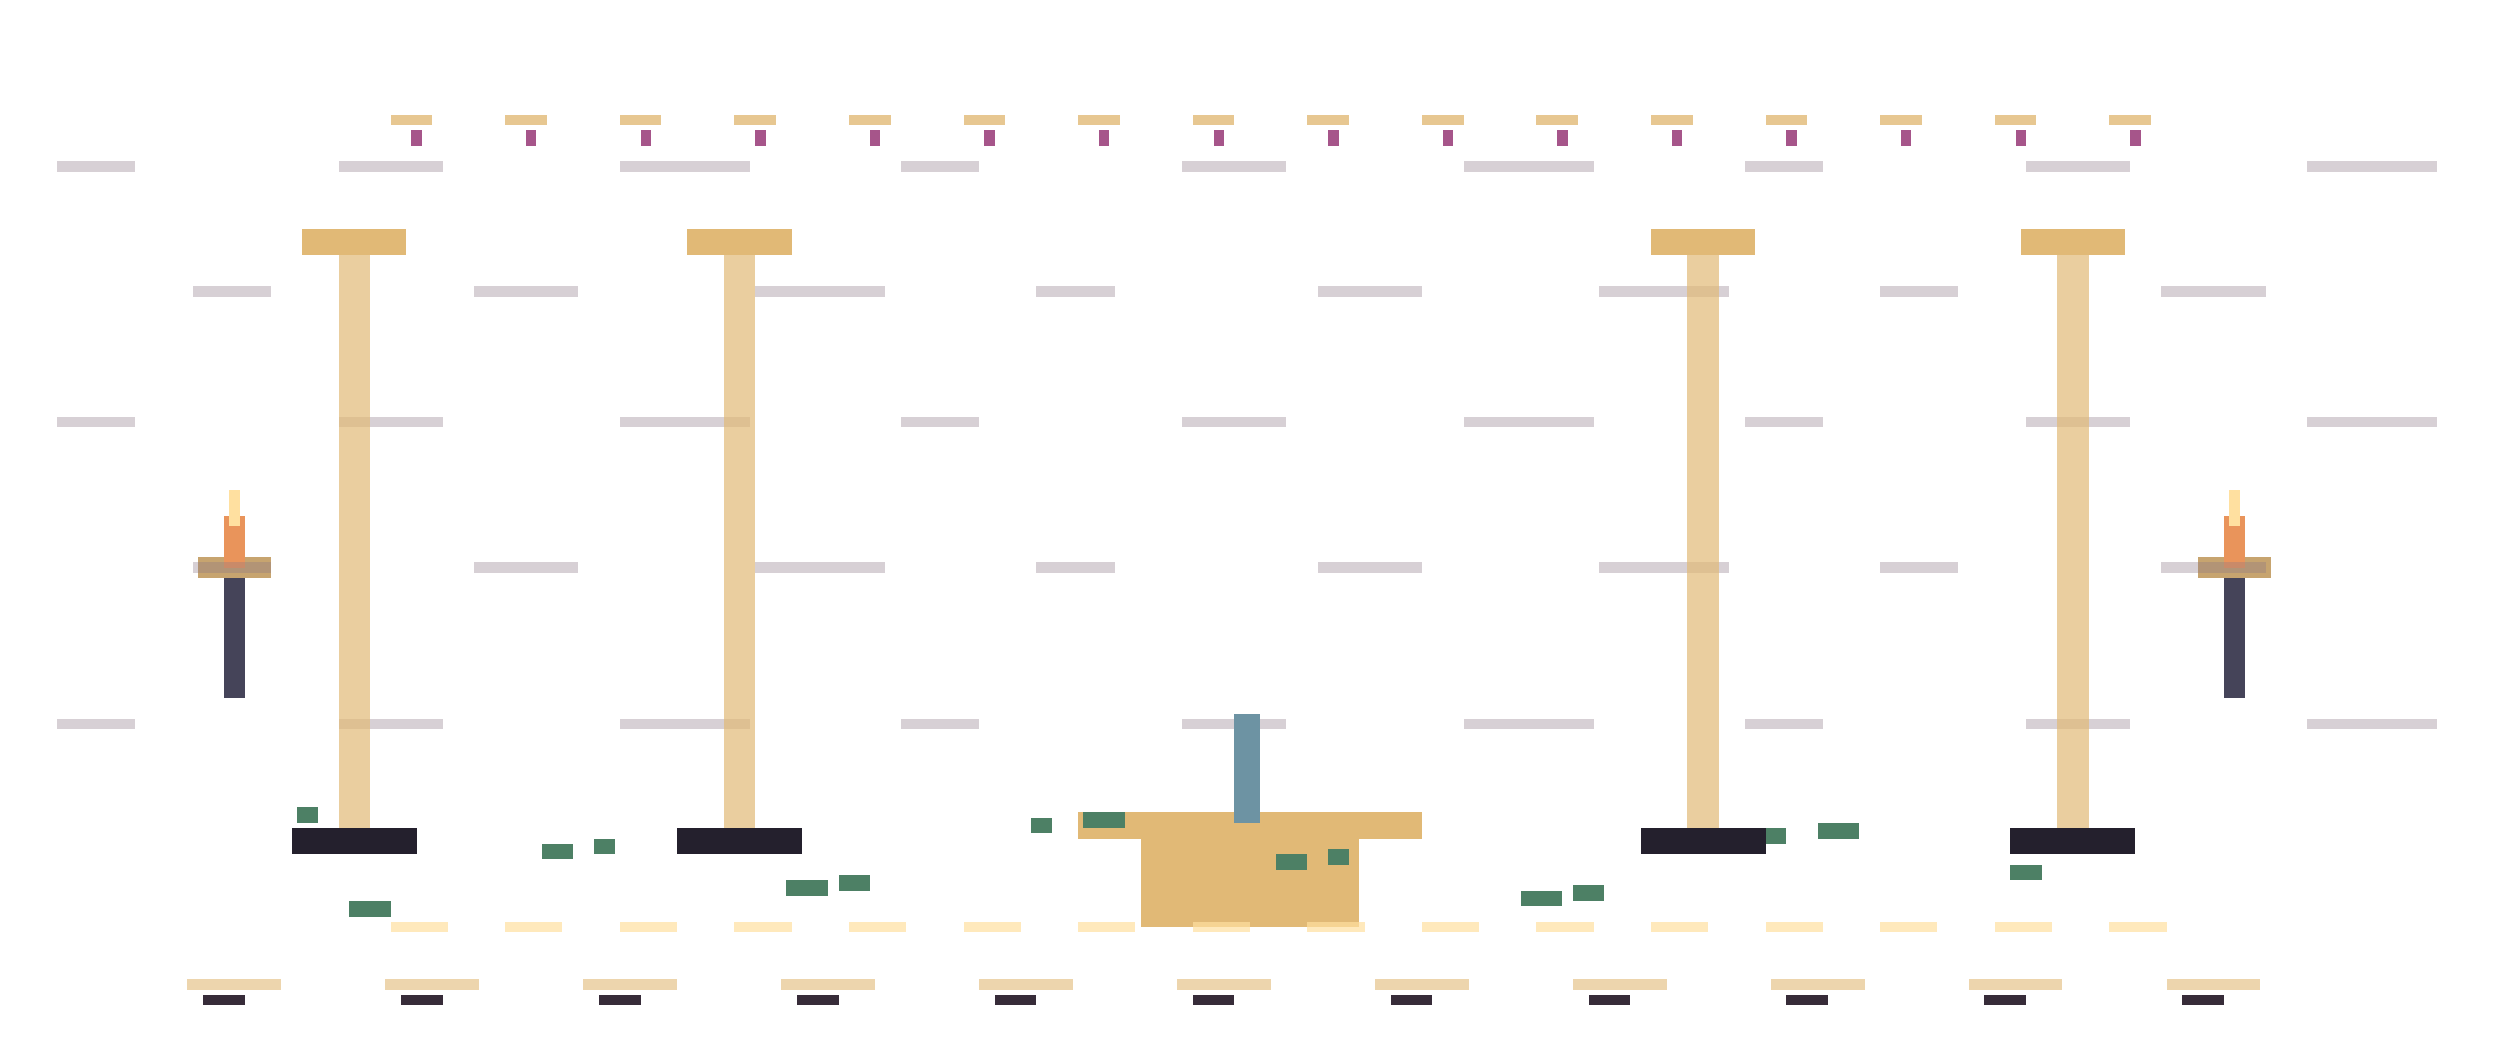
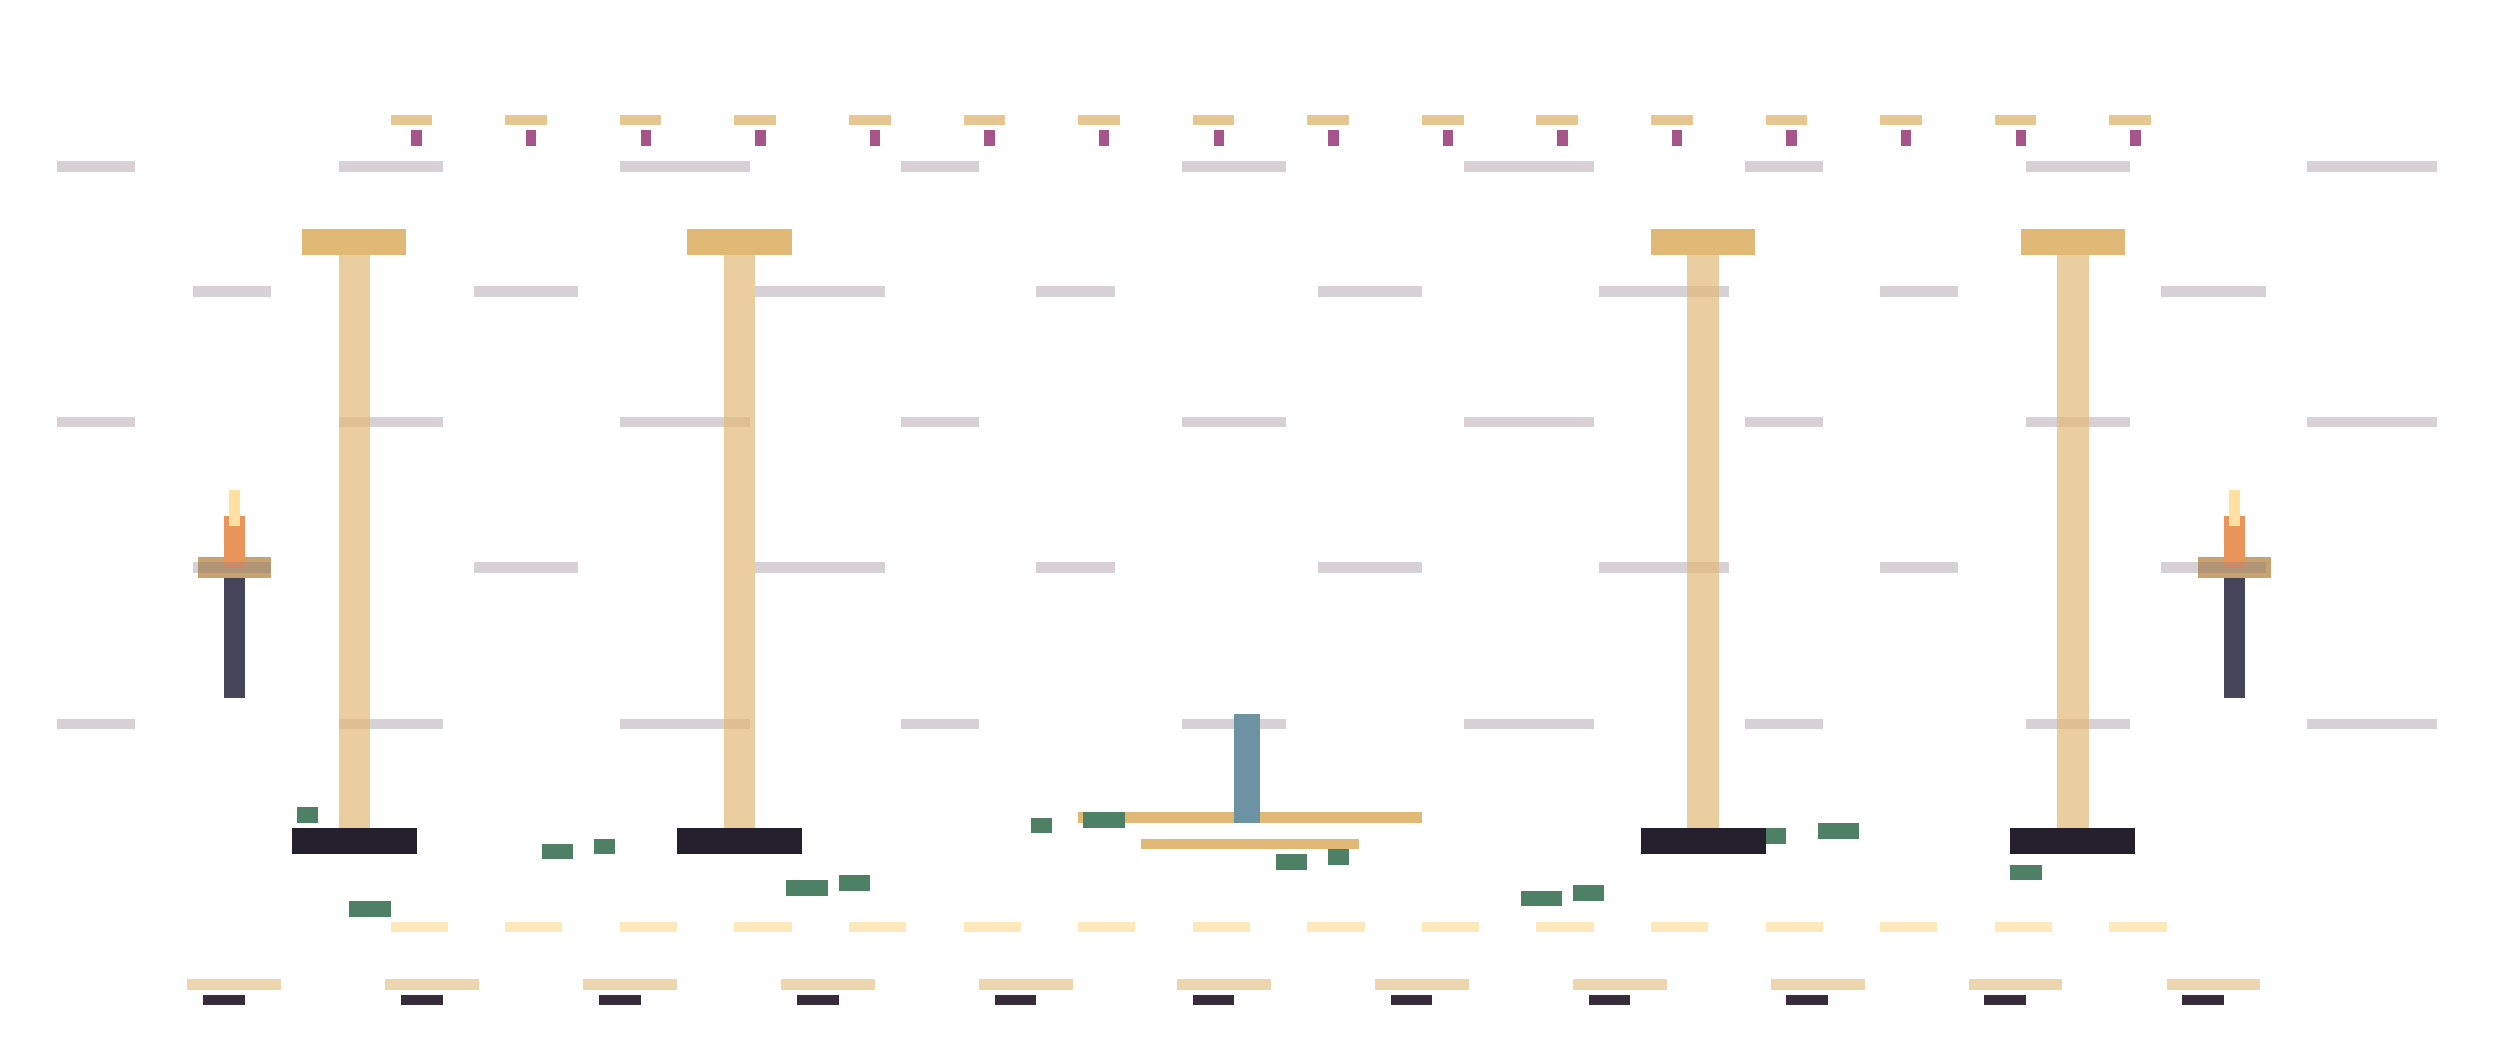
<svg xmlns="http://www.w3.org/2000/svg" viewBox="0 0 480 200" shape-rendering="crispEdges">
  <rect x="43" y="107" width="4" height="27" fill="#454459" />
  <rect x="38" y="107" width="14" height="4" fill="#c7a46f" />
  <rect x="43" y="99" width="4" height="10" fill="#e9945b" />
  <rect x="44" y="94" width="2" height="7" fill="#ffe0a0" />
  <rect x="427" y="107" width="4" height="27" fill="#454459" />
  <rect x="422" y="107" width="14" height="4" fill="#c7a46f" />
  <rect x="427" y="99" width="4" height="10" fill="#e9945b" />
  <rect x="428" y="94" width="2" height="7" fill="#ffe0a0" />
  <rect x="11" y="31" width="15" height="2" fill="#8b7583" opacity=".34" />
  <rect x="65" y="31" width="20" height="2" fill="#8b7583" opacity=".34" />
  <rect x="119" y="31" width="25" height="2" fill="#8b7583" opacity=".34" />
  <rect x="173" y="31" width="15" height="2" fill="#8b7583" opacity=".34" />
  <rect x="227" y="31" width="20" height="2" fill="#8b7583" opacity=".34" />
  <rect x="281" y="31" width="25" height="2" fill="#8b7583" opacity=".34" />
  <rect x="335" y="31" width="15" height="2" fill="#8b7583" opacity=".34" />
  <rect x="389" y="31" width="20" height="2" fill="#8b7583" opacity=".34" />
  <rect x="443" y="31" width="25" height="2" fill="#8b7583" opacity=".34" />
  <rect x="37" y="55" width="15" height="2" fill="#8b7583" opacity=".34" />
  <rect x="91" y="55" width="20" height="2" fill="#8b7583" opacity=".34" />
  <rect x="145" y="55" width="25" height="2" fill="#8b7583" opacity=".34" />
  <rect x="199" y="55" width="15" height="2" fill="#8b7583" opacity=".34" />
  <rect x="253" y="55" width="20" height="2" fill="#8b7583" opacity=".34" />
  <rect x="307" y="55" width="25" height="2" fill="#8b7583" opacity=".34" />
  <rect x="361" y="55" width="15" height="2" fill="#8b7583" opacity=".34" />
  <rect x="415" y="55" width="20" height="2" fill="#8b7583" opacity=".34" />
  <rect x="11" y="80" width="15" height="2" fill="#8b7583" opacity=".34" />
  <rect x="65" y="80" width="20" height="2" fill="#8b7583" opacity=".34" />
  <rect x="119" y="80" width="25" height="2" fill="#8b7583" opacity=".34" />
  <rect x="173" y="80" width="15" height="2" fill="#8b7583" opacity=".34" />
  <rect x="227" y="80" width="20" height="2" fill="#8b7583" opacity=".34" />
  <rect x="281" y="80" width="25" height="2" fill="#8b7583" opacity=".34" />
  <rect x="335" y="80" width="15" height="2" fill="#8b7583" opacity=".34" />
  <rect x="389" y="80" width="20" height="2" fill="#8b7583" opacity=".34" />
  <rect x="443" y="80" width="25" height="2" fill="#8b7583" opacity=".34" />
  <rect x="37" y="108" width="15" height="2" fill="#8b7583" opacity=".34" />
  <rect x="91" y="108" width="20" height="2" fill="#8b7583" opacity=".34" />
  <rect x="145" y="108" width="25" height="2" fill="#8b7583" opacity=".34" />
  <rect x="199" y="108" width="15" height="2" fill="#8b7583" opacity=".34" />
  <rect x="253" y="108" width="20" height="2" fill="#8b7583" opacity=".34" />
  <rect x="307" y="108" width="25" height="2" fill="#8b7583" opacity=".34" />
  <rect x="361" y="108" width="15" height="2" fill="#8b7583" opacity=".34" />
  <rect x="415" y="108" width="20" height="2" fill="#8b7583" opacity=".34" />
  <rect x="11" y="138" width="15" height="2" fill="#8b7583" opacity=".34" />
  <rect x="65" y="138" width="20" height="2" fill="#8b7583" opacity=".34" />
  <rect x="119" y="138" width="25" height="2" fill="#8b7583" opacity=".34" />
  <rect x="173" y="138" width="15" height="2" fill="#8b7583" opacity=".34" />
  <rect x="227" y="138" width="20" height="2" fill="#8b7583" opacity=".34" />
  <rect x="281" y="138" width="25" height="2" fill="#8b7583" opacity=".34" />
  <rect x="335" y="138" width="15" height="2" fill="#8b7583" opacity=".34" />
  <rect x="389" y="138" width="20" height="2" fill="#8b7583" opacity=".34" />
  <rect x="443" y="138" width="25" height="2" fill="#8b7583" opacity=".34" />
  <rect x="36" y="188" width="18" height="2" fill="#e1b976" opacity=".6" />
  <rect x="39" y="191" width="8" height="2" fill="#372c39" />
  <rect x="74" y="188" width="18" height="2" fill="#e1b976" opacity=".6" />
  <rect x="77" y="191" width="8" height="2" fill="#372c39" />
  <rect x="112" y="188" width="18" height="2" fill="#e1b976" opacity=".6" />
  <rect x="115" y="191" width="8" height="2" fill="#372c39" />
  <rect x="150" y="188" width="18" height="2" fill="#e1b976" opacity=".6" />
  <rect x="153" y="191" width="8" height="2" fill="#372c39" />
  <rect x="188" y="188" width="18" height="2" fill="#e1b976" opacity=".6" />
  <rect x="191" y="191" width="8" height="2" fill="#372c39" />
  <rect x="226" y="188" width="18" height="2" fill="#e1b976" opacity=".6" />
  <rect x="229" y="191" width="8" height="2" fill="#372c39" />
  <rect x="264" y="188" width="18" height="2" fill="#e1b976" opacity=".6" />
  <rect x="267" y="191" width="8" height="2" fill="#372c39" />
  <rect x="302" y="188" width="18" height="2" fill="#e1b976" opacity=".6" />
  <rect x="305" y="191" width="8" height="2" fill="#372c39" />
  <rect x="340" y="188" width="18" height="2" fill="#e1b976" opacity=".6" />
  <rect x="343" y="191" width="8" height="2" fill="#372c39" />
  <rect x="378" y="188" width="18" height="2" fill="#e1b976" opacity=".6" />
  <rect x="381" y="191" width="8" height="2" fill="#372c39" />
  <rect x="416" y="188" width="18" height="2" fill="#e1b976" opacity=".6" />
  <rect x="419" y="191" width="8" height="2" fill="#372c39" />
  <rect x="65" y="47" width="6" height="113" fill="#e1b976" opacity=".7" />
  <rect x="58" y="44" width="20" height="5" fill="#e1b976" />
  <rect x="56" y="159" width="24" height="5" fill="#24202d" />
  <rect x="139" y="47" width="6" height="113" fill="#e1b976" opacity=".7" />
  <rect x="132" y="44" width="20" height="5" fill="#e1b976" />
  <rect x="130" y="159" width="24" height="5" fill="#24202d" />
  <rect x="324" y="47" width="6" height="113" fill="#e1b976" opacity=".7" />
  <rect x="317" y="44" width="20" height="5" fill="#e1b976" />
  <rect x="315" y="159" width="24" height="5" fill="#24202d" />
  <rect x="395" y="47" width="6" height="113" fill="#e1b976" opacity=".7" />
  <rect x="388" y="44" width="20" height="5" fill="#e1b976" />
  <rect x="386" y="159" width="24" height="5" fill="#24202d" />
-   <path d="M207 156h66v5h-66zM219 161h42v17h-42z" fill="#e1b976" />
+   <path d="M207 156h66v2h-66zM219 161h42v2h-42z" fill="#e1b976" />
  <rect x="237" y="137" width="5" height="21" fill="#6d93a3" />
  <rect x="57" y="155" width="4" height="3" fill="#4d8065" />
  <rect x="104" y="162" width="6" height="3" fill="#4d8065" />
  <rect x="151" y="169" width="8" height="3" fill="#4d8065" />
  <rect x="198" y="157" width="4" height="3" fill="#4d8065" />
  <rect x="245" y="164" width="6" height="3" fill="#4d8065" />
  <rect x="292" y="171" width="8" height="3" fill="#4d8065" />
  <rect x="339" y="159" width="4" height="3" fill="#4d8065" />
  <rect x="386" y="166" width="6" height="3" fill="#4d8065" />
  <rect x="67" y="173" width="8" height="3" fill="#4d8065" />
  <rect x="114" y="161" width="4" height="3" fill="#4d8065" />
  <rect x="161" y="168" width="6" height="3" fill="#4d8065" />
  <rect x="208" y="156" width="8" height="3" fill="#4d8065" />
  <rect x="255" y="163" width="4" height="3" fill="#4d8065" />
  <rect x="302" y="170" width="6" height="3" fill="#4d8065" />
  <rect x="349" y="158" width="8" height="3" fill="#4d8065" />
  <rect x="75" y="22" width="8" height="2" fill="#e1b976" opacity=".8" />
  <rect x="79" y="25" width="2" height="3" fill="#a6558a" />
  <rect x="75" y="177" width="11" height="2" fill="#ffe0a0" opacity=".7" />
  <rect x="97" y="22" width="8" height="2" fill="#e1b976" opacity=".8" />
  <rect x="101" y="25" width="2" height="3" fill="#a6558a" />
  <rect x="97" y="177" width="11" height="2" fill="#ffe0a0" opacity=".7" />
  <rect x="119" y="22" width="8" height="2" fill="#e1b976" opacity=".8" />
  <rect x="123" y="25" width="2" height="3" fill="#a6558a" />
  <rect x="119" y="177" width="11" height="2" fill="#ffe0a0" opacity=".7" />
  <rect x="141" y="22" width="8" height="2" fill="#e1b976" opacity=".8" />
  <rect x="145" y="25" width="2" height="3" fill="#a6558a" />
  <rect x="141" y="177" width="11" height="2" fill="#ffe0a0" opacity=".7" />
  <rect x="163" y="22" width="8" height="2" fill="#e1b976" opacity=".8" />
  <rect x="167" y="25" width="2" height="3" fill="#a6558a" />
  <rect x="163" y="177" width="11" height="2" fill="#ffe0a0" opacity=".7" />
  <rect x="185" y="22" width="8" height="2" fill="#e1b976" opacity=".8" />
  <rect x="189" y="25" width="2" height="3" fill="#a6558a" />
  <rect x="185" y="177" width="11" height="2" fill="#ffe0a0" opacity=".7" />
  <rect x="207" y="22" width="8" height="2" fill="#e1b976" opacity=".8" />
  <rect x="211" y="25" width="2" height="3" fill="#a6558a" />
  <rect x="207" y="177" width="11" height="2" fill="#ffe0a0" opacity=".7" />
  <rect x="229" y="22" width="8" height="2" fill="#e1b976" opacity=".8" />
  <rect x="233" y="25" width="2" height="3" fill="#a6558a" />
  <rect x="229" y="177" width="11" height="2" fill="#ffe0a0" opacity=".7" />
  <rect x="251" y="22" width="8" height="2" fill="#e1b976" opacity=".8" />
  <rect x="255" y="25" width="2" height="3" fill="#a6558a" />
  <rect x="251" y="177" width="11" height="2" fill="#ffe0a0" opacity=".7" />
  <rect x="273" y="22" width="8" height="2" fill="#e1b976" opacity=".8" />
  <rect x="277" y="25" width="2" height="3" fill="#a6558a" />
  <rect x="273" y="177" width="11" height="2" fill="#ffe0a0" opacity=".7" />
  <rect x="295" y="22" width="8" height="2" fill="#e1b976" opacity=".8" />
  <rect x="299" y="25" width="2" height="3" fill="#a6558a" />
  <rect x="295" y="177" width="11" height="2" fill="#ffe0a0" opacity=".7" />
  <rect x="317" y="22" width="8" height="2" fill="#e1b976" opacity=".8" />
  <rect x="321" y="25" width="2" height="3" fill="#a6558a" />
  <rect x="317" y="177" width="11" height="2" fill="#ffe0a0" opacity=".7" />
  <rect x="339" y="22" width="8" height="2" fill="#e1b976" opacity=".8" />
  <rect x="343" y="25" width="2" height="3" fill="#a6558a" />
  <rect x="339" y="177" width="11" height="2" fill="#ffe0a0" opacity=".7" />
  <rect x="361" y="22" width="8" height="2" fill="#e1b976" opacity=".8" />
  <rect x="365" y="25" width="2" height="3" fill="#a6558a" />
  <rect x="361" y="177" width="11" height="2" fill="#ffe0a0" opacity=".7" />
  <rect x="383" y="22" width="8" height="2" fill="#e1b976" opacity=".8" />
  <rect x="387" y="25" width="2" height="3" fill="#a6558a" />
  <rect x="383" y="177" width="11" height="2" fill="#ffe0a0" opacity=".7" />
  <rect x="405" y="22" width="8" height="2" fill="#e1b976" opacity=".8" />
  <rect x="409" y="25" width="2" height="3" fill="#a6558a" />
  <rect x="405" y="177" width="11" height="2" fill="#ffe0a0" opacity=".7" />
</svg>
